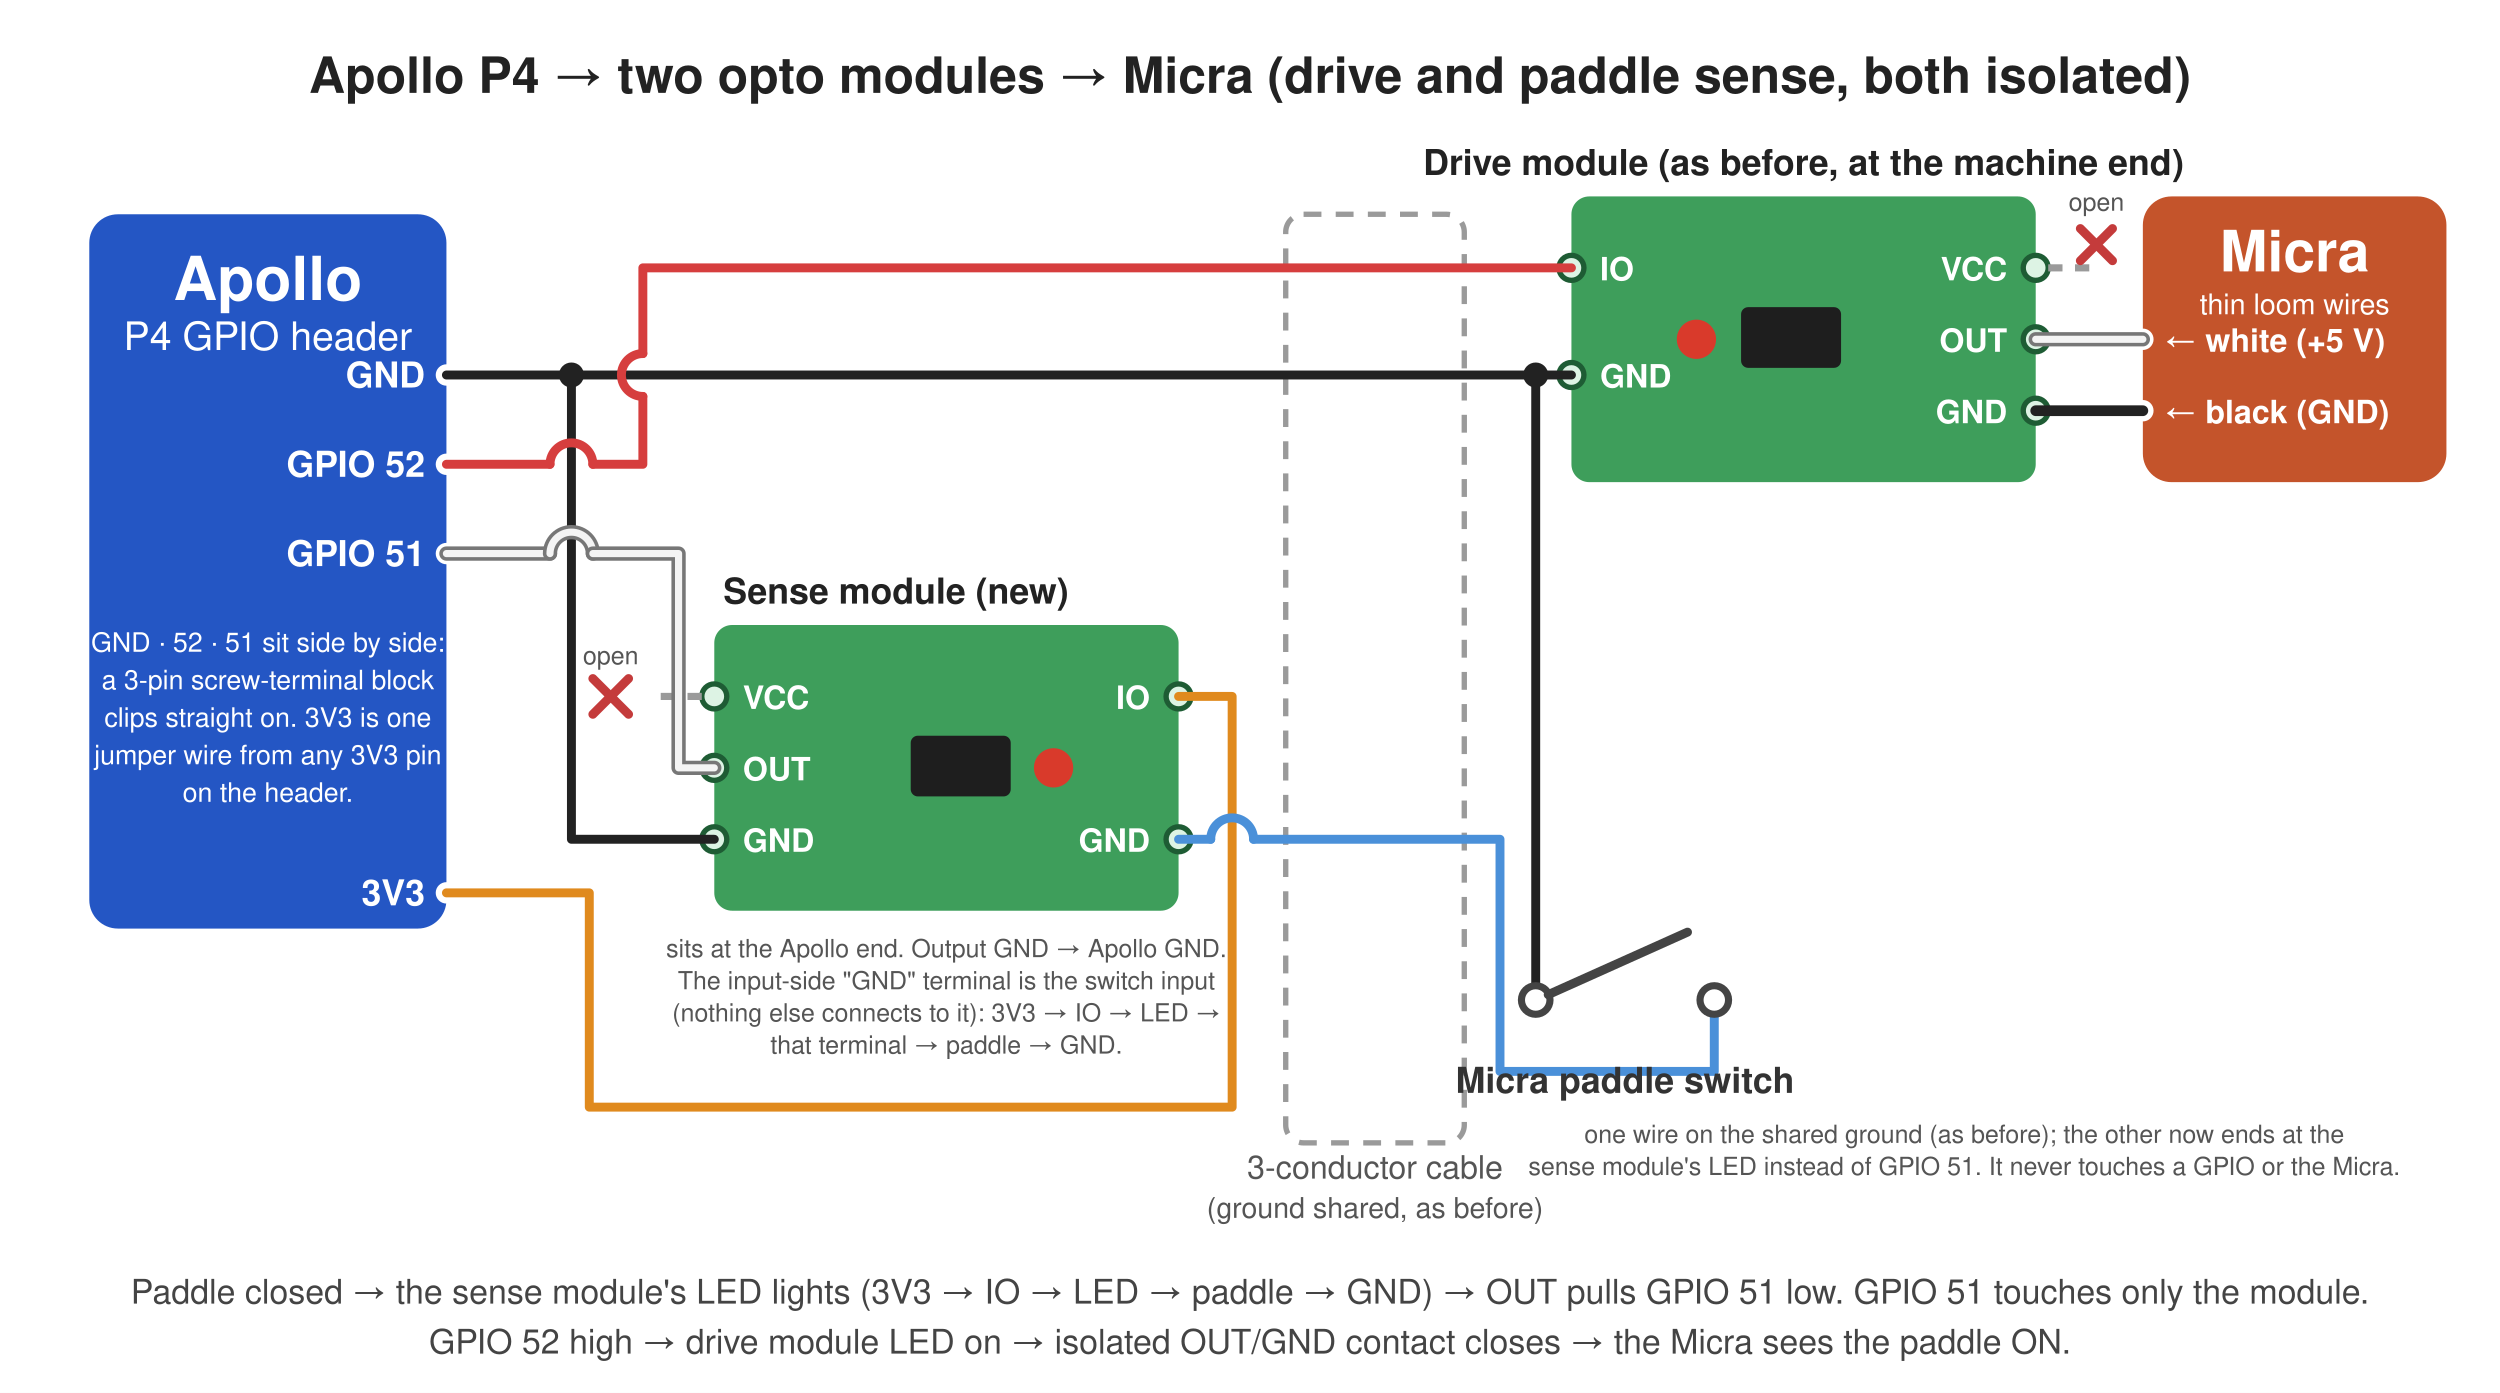
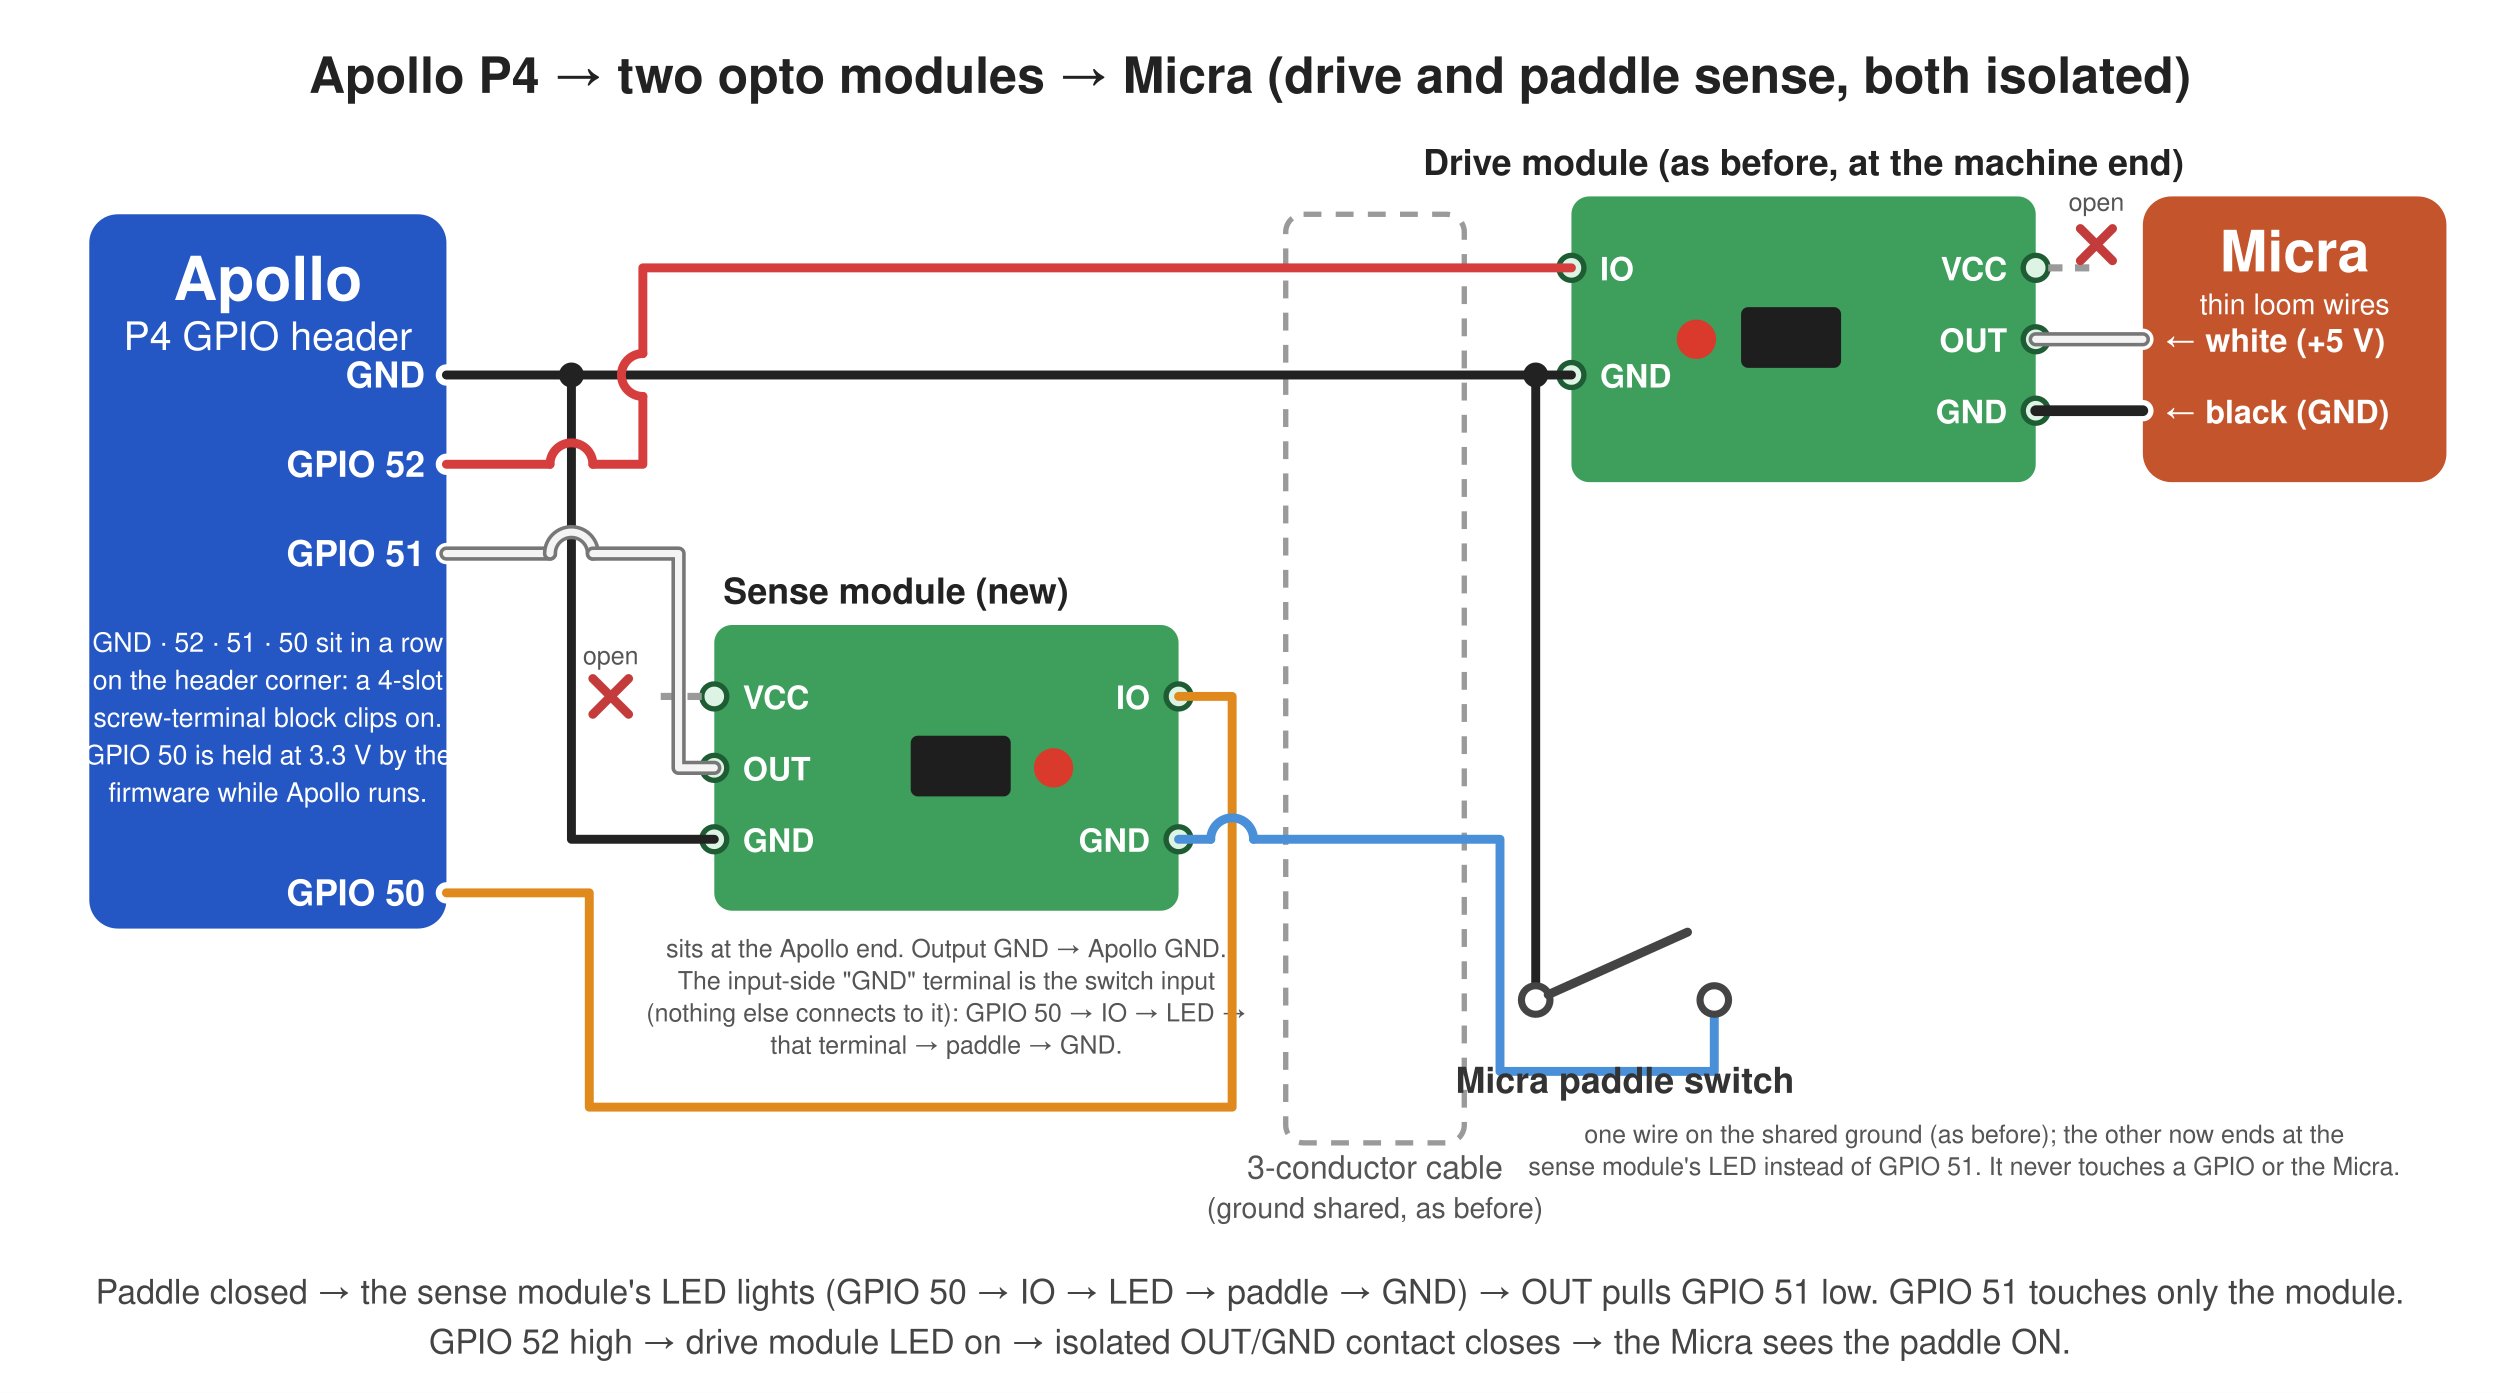
<svg xmlns="http://www.w3.org/2000/svg" width="1400" height="780" viewBox="0 0 1400 780" font-family="Helvetica, Arial, sans-serif">
  <rect x="0" y="0" width="1400" height="780" fill="#ffffff" />
  <text x="700" y="52" text-anchor="middle" font-size="28" font-weight="bold" fill="#222222">Apollo P4 → two opto modules → Micra (drive and paddle sense, both isolated)</text>
  <rect x="50" y="120" width="200" height="400" rx="16" fill="#2456C4" />
  <text x="150" y="168" text-anchor="middle" font-size="34" font-weight="bold" fill="#ffffff">Apollo</text>
  <text x="150" y="196" text-anchor="middle" font-size="22" fill="#ffffff">P4 GPIO header</text>
  <text x="238" y="217" text-anchor="end" font-size="20" font-weight="bold" fill="#ffffff">GND</text>
  <text x="238" y="267" text-anchor="end" font-size="20" font-weight="bold" fill="#ffffff">GPIO 52</text>
  <text x="238" y="317" text-anchor="end" font-size="20" font-weight="bold" fill="#ffffff">GPIO 51</text>
-   <text x="238" y="507" text-anchor="end" font-size="20" font-weight="bold" fill="#ffffff">3V3</text>
+   <text x="238" y="507" text-anchor="end" font-size="20" font-weight="bold" fill="#ffffff">GPIO 50</text>
  <circle cx="250" cy="210" r="6" fill="#ffffff" />
  <circle cx="250" cy="260" r="6" fill="#ffffff" />
  <circle cx="250" cy="310" r="6" fill="#ffffff" />
  <circle cx="250" cy="500" r="6" fill="#ffffff" />
-   <text x="150" y="365" text-anchor="middle" font-size="15" fill="#ffffff">GND · 52 · 51 sit side by side:</text>
-   <text x="150" y="386" text-anchor="middle" font-size="15" fill="#ffffff">a 3-pin screw-terminal block</text>
-   <text x="150" y="407" text-anchor="middle" font-size="15" fill="#ffffff">clips straight on. 3V3 is one</text>
-   <text x="150" y="428" text-anchor="middle" font-size="15" fill="#ffffff">jumper wire from any 3V3 pin</text>
-   <text x="150" y="449" text-anchor="middle" font-size="15" fill="#ffffff">on the header.</text>
+   <text x="150" y="365" text-anchor="middle" font-size="15" fill="#ffffff">GND · 52 · 51 · 50 sit in a row</text>
+   <text x="150" y="386" text-anchor="middle" font-size="15" fill="#ffffff">on the header corner: a 4-slot</text>
+   <text x="150" y="407" text-anchor="middle" font-size="15" fill="#ffffff">screw-terminal block clips on.</text>
+   <text x="150" y="428" text-anchor="middle" font-size="15" fill="#ffffff">GPIO 50 is held at 3.3 V by the</text>
+   <text x="150" y="449" text-anchor="middle" font-size="15" fill="#ffffff">firmware while Apollo runs.</text>
  <text x="405" y="338" font-size="20" font-weight="bold" fill="#222222">Sense module (new)</text>
  <rect x="400" y="350" width="260" height="160" rx="10" fill="#3E9E5B" />
  <circle cx="590" cy="430" r="11" fill="#D93A2B" />
  <rect x="510" y="412" width="56" height="34" rx="4" fill="#1E1E1E" />
  <circle cx="400" cy="390" r="7" fill="#DDF3E4" stroke="#1E5C34" stroke-width="3" />
  <circle cx="400" cy="430" r="7" fill="#DDF3E4" stroke="#1E5C34" stroke-width="3" />
  <circle cx="400" cy="470" r="7" fill="#DDF3E4" stroke="#1E5C34" stroke-width="3" />
  <text x="416" y="397" font-size="18" font-weight="bold" fill="#ffffff">VCC</text>
  <text x="416" y="437" font-size="18" font-weight="bold" fill="#ffffff">OUT</text>
  <text x="416" y="477" font-size="18" font-weight="bold" fill="#ffffff">GND</text>
  <circle cx="660" cy="390" r="7" fill="#DDF3E4" stroke="#1E5C34" stroke-width="3" />
  <circle cx="660" cy="470" r="7" fill="#DDF3E4" stroke="#1E5C34" stroke-width="3" />
  <text x="644" y="397" text-anchor="end" font-size="18" font-weight="bold" fill="#ffffff">IO</text>
  <text x="644" y="477" text-anchor="end" font-size="18" font-weight="bold" fill="#ffffff">GND</text>
  <line x1="393" y1="390" x2="368" y2="390" stroke="#9A9A9A" stroke-width="4" stroke-dasharray="8,7" />
  <line x1="352" y1="380" x2="332" y2="400" stroke="#C43B3B" stroke-width="5" stroke-linecap="round" />
  <line x1="332" y1="380" x2="352" y2="400" stroke="#C43B3B" stroke-width="5" stroke-linecap="round" />
  <text x="342" y="372" text-anchor="middle" font-size="14" fill="#555555">open</text>
  <text x="530" y="536" text-anchor="middle" font-size="14" fill="#555555">sits at the Apollo end. Output GND → Apollo GND.</text>
  <text x="530" y="554" text-anchor="middle" font-size="14" fill="#555555">The input-side "GND" terminal is the switch input</text>
-   <text x="530" y="572" text-anchor="middle" font-size="14" fill="#555555">(nothing else connects to it): 3V3 → IO → LED →</text>
+   <text x="530" y="572" text-anchor="middle" font-size="14" fill="#555555">(nothing else connects to it): GPIO 50 → IO → LED →</text>
  <text x="530" y="590" text-anchor="middle" font-size="14" fill="#555555">that terminal → paddle → GND.</text>
  <rect x="720" y="120" width="100" height="520" rx="10" fill="none" stroke="#9A9A9A" stroke-width="3" stroke-dasharray="10,8" />
  <text x="770" y="660" text-anchor="middle" font-size="18" fill="#555555">3-conductor cable</text>
  <text x="770" y="682" text-anchor="middle" font-size="16" fill="#555555">(ground shared, as before)</text>
  <text x="1010" y="98" text-anchor="middle" font-size="20" font-weight="bold" fill="#222222">Drive module (as before, at the machine end)</text>
  <rect x="880" y="110" width="260" height="160" rx="10" fill="#3E9E5B" />
  <circle cx="950" cy="190" r="11" fill="#D93A2B" />
  <rect x="975" y="172" width="56" height="34" rx="4" fill="#1E1E1E" />
  <circle cx="880" cy="150" r="7" fill="#DDF3E4" stroke="#1E5C34" stroke-width="3" />
  <circle cx="880" cy="210" r="7" fill="#DDF3E4" stroke="#1E5C34" stroke-width="3" />
  <text x="896" y="157" font-size="18" font-weight="bold" fill="#ffffff">IO</text>
  <text x="896" y="217" font-size="18" font-weight="bold" fill="#ffffff">GND</text>
  <circle cx="1140" cy="150" r="7" fill="#DDF3E4" stroke="#1E5C34" stroke-width="3" />
  <circle cx="1140" cy="190" r="7" fill="#DDF3E4" stroke="#1E5C34" stroke-width="3" />
  <circle cx="1140" cy="230" r="7" fill="#DDF3E4" stroke="#1E5C34" stroke-width="3" />
  <text x="1124" y="157" text-anchor="end" font-size="18" font-weight="bold" fill="#ffffff">VCC</text>
  <text x="1124" y="197" text-anchor="end" font-size="18" font-weight="bold" fill="#ffffff">OUT</text>
  <text x="1124" y="237" text-anchor="end" font-size="18" font-weight="bold" fill="#ffffff">GND</text>
  <line x1="1147" y1="150" x2="1170" y2="150" stroke="#9A9A9A" stroke-width="4" stroke-dasharray="8,7" />
  <line x1="1165" y1="128" x2="1183" y2="146" stroke="#C43B3B" stroke-width="5" stroke-linecap="round" />
  <line x1="1183" y1="128" x2="1165" y2="146" stroke="#C43B3B" stroke-width="5" stroke-linecap="round" />
  <text x="1174" y="118" text-anchor="middle" font-size="14" fill="#555555">open</text>
  <rect x="1200" y="110" width="170" height="160" rx="16" fill="#C4542B" />
  <text x="1285" y="152" text-anchor="middle" font-size="32" font-weight="bold" fill="#ffffff">Micra</text>
  <text x="1285" y="176" text-anchor="middle" font-size="16" fill="#ffffff">thin loom wires</text>
  <text x="1212" y="197" font-size="18" font-weight="bold" fill="#ffffff">← white (+5 V)</text>
  <text x="1212" y="237" font-size="18" font-weight="bold" fill="#ffffff">← black (GND)</text>
  <circle cx="1200" cy="190" r="6" fill="#ffffff" />
  <circle cx="1200" cy="230" r="6" fill="#ffffff" />
  <line x1="250" y1="210" x2="880" y2="210" stroke="#222222" stroke-width="5" stroke-linecap="round" />
  <circle cx="320" cy="210" r="7" fill="#222222" />
  <polyline points="320,210 320,470 400,470" fill="none" stroke="#222222" stroke-width="5" stroke-linecap="round" stroke-linejoin="round" />
  <circle cx="860" cy="210" r="7" fill="#222222" />
  <line x1="860" y1="210" x2="860" y2="552" stroke="#222222" stroke-width="5" stroke-linecap="round" />
  <line x1="250" y1="260" x2="308" y2="260" stroke="#D63E3E" stroke-width="5" stroke-linecap="round" />
  <path d="M 308 260 A 12 12 0 0 1 332 260" fill="none" stroke="#D63E3E" stroke-width="5" stroke-linecap="round" />
  <polyline points="332,260 360,260 360,222" fill="none" stroke="#D63E3E" stroke-width="5" stroke-linecap="round" stroke-linejoin="round" />
  <path d="M 360 222 A 12 12 0 0 1 360 198" fill="none" stroke="#D63E3E" stroke-width="5" stroke-linecap="round" />
  <polyline points="360,198 360,150 880,150" fill="none" stroke="#D63E3E" stroke-width="5" stroke-linecap="round" stroke-linejoin="round" />
  <line x1="250" y1="310" x2="308" y2="310" stroke="#777777" stroke-width="8" stroke-linecap="round" />
  <line x1="250" y1="310" x2="308" y2="310" stroke="#F4F4F4" stroke-width="4" stroke-linecap="round" />
  <path d="M 308 310 A 12 12 0 0 1 332 310" fill="none" stroke="#777777" stroke-width="8" stroke-linecap="round" />
  <path d="M 308 310 A 12 12 0 0 1 332 310" fill="none" stroke="#F4F4F4" stroke-width="4" stroke-linecap="round" />
  <polyline points="332,310 380,310 380,430 400,430" fill="none" stroke="#777777" stroke-width="8" stroke-linecap="round" stroke-linejoin="round" />
  <polyline points="332,310 380,310 380,430 400,430" fill="none" stroke="#F4F4F4" stroke-width="4" stroke-linecap="round" stroke-linejoin="round" />
  <polyline points="250,500 330,500 330,620 690,620 690,390 660,390" fill="none" stroke="#E08A1E" stroke-width="5" stroke-linecap="round" stroke-linejoin="round" />
  <line x1="660" y1="470" x2="678" y2="470" stroke="#4A90D9" stroke-width="5" stroke-linecap="round" />
  <path d="M 678 470 A 12 12 0 0 1 702 470" fill="none" stroke="#4A90D9" stroke-width="5" stroke-linecap="round" />
  <polyline points="702,470 840,470 840,600 960,600 960,568" fill="none" stroke="#4A90D9" stroke-width="5" stroke-linecap="round" stroke-linejoin="round" />
  <line x1="1140" y1="190" x2="1200" y2="190" stroke="#777777" stroke-width="8" stroke-linecap="round" />
  <line x1="1140" y1="190" x2="1200" y2="190" stroke="#F4F4F4" stroke-width="4" stroke-linecap="round" />
  <line x1="1140" y1="230" x2="1200" y2="230" stroke="#222222" stroke-width="6" stroke-linecap="round" />
  <circle cx="860" cy="560" r="8" fill="#ffffff" stroke="#444444" stroke-width="4" />
  <circle cx="960" cy="560" r="8" fill="#ffffff" stroke="#444444" stroke-width="4" />
  <line x1="867" y1="557" x2="945" y2="522" stroke="#444444" stroke-width="5" stroke-linecap="round" />
  <text x="910" y="612" text-anchor="middle" font-size="20" font-weight="bold" fill="#333333">Micra paddle switch</text>
  <text x="1100" y="640" text-anchor="middle" font-size="14" fill="#555555">one wire on the shared ground (as before); the other now ends at the</text>
  <text x="1100" y="658" text-anchor="middle" font-size="14" fill="#555555">sense module's LED instead of GPIO 51. It never touches a GPIO or the Micra.</text>
-   <text x="700" y="730" text-anchor="middle" font-size="19" fill="#444444">Paddle closed → the sense module's LED lights (3V3 → IO → LED → paddle → GND) → OUT pulls GPIO 51 low. GPIO 51 touches only the module.</text>
+   <text x="700" y="730" text-anchor="middle" font-size="19" fill="#444444">Paddle closed → the sense module's LED lights (GPIO 50 → IO → LED → paddle → GND) → OUT pulls GPIO 51 low. GPIO 51 touches only the module.</text>
  <text x="700" y="758" text-anchor="middle" font-size="19" fill="#444444">GPIO 52 high → drive module LED on → isolated OUT/GND contact closes → the Micra sees the paddle ON.</text>
</svg>
